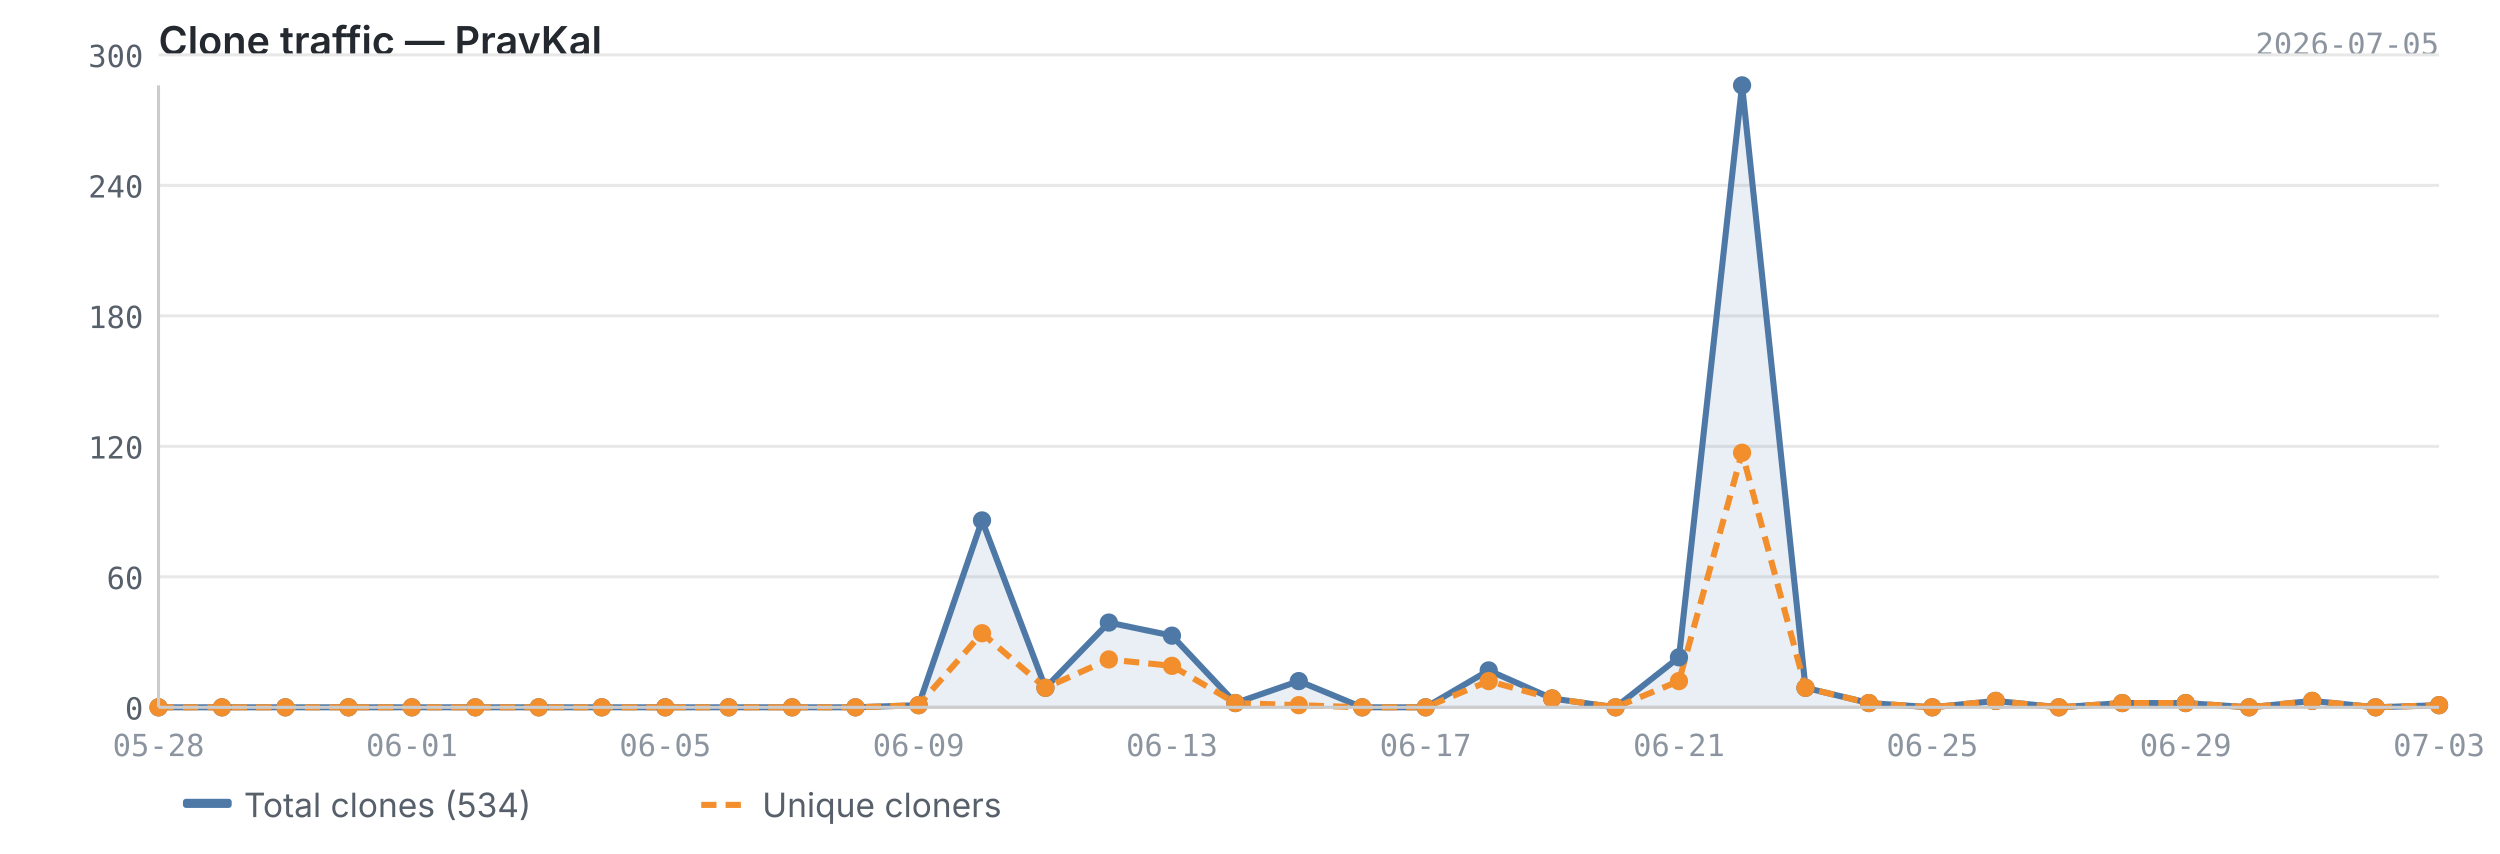
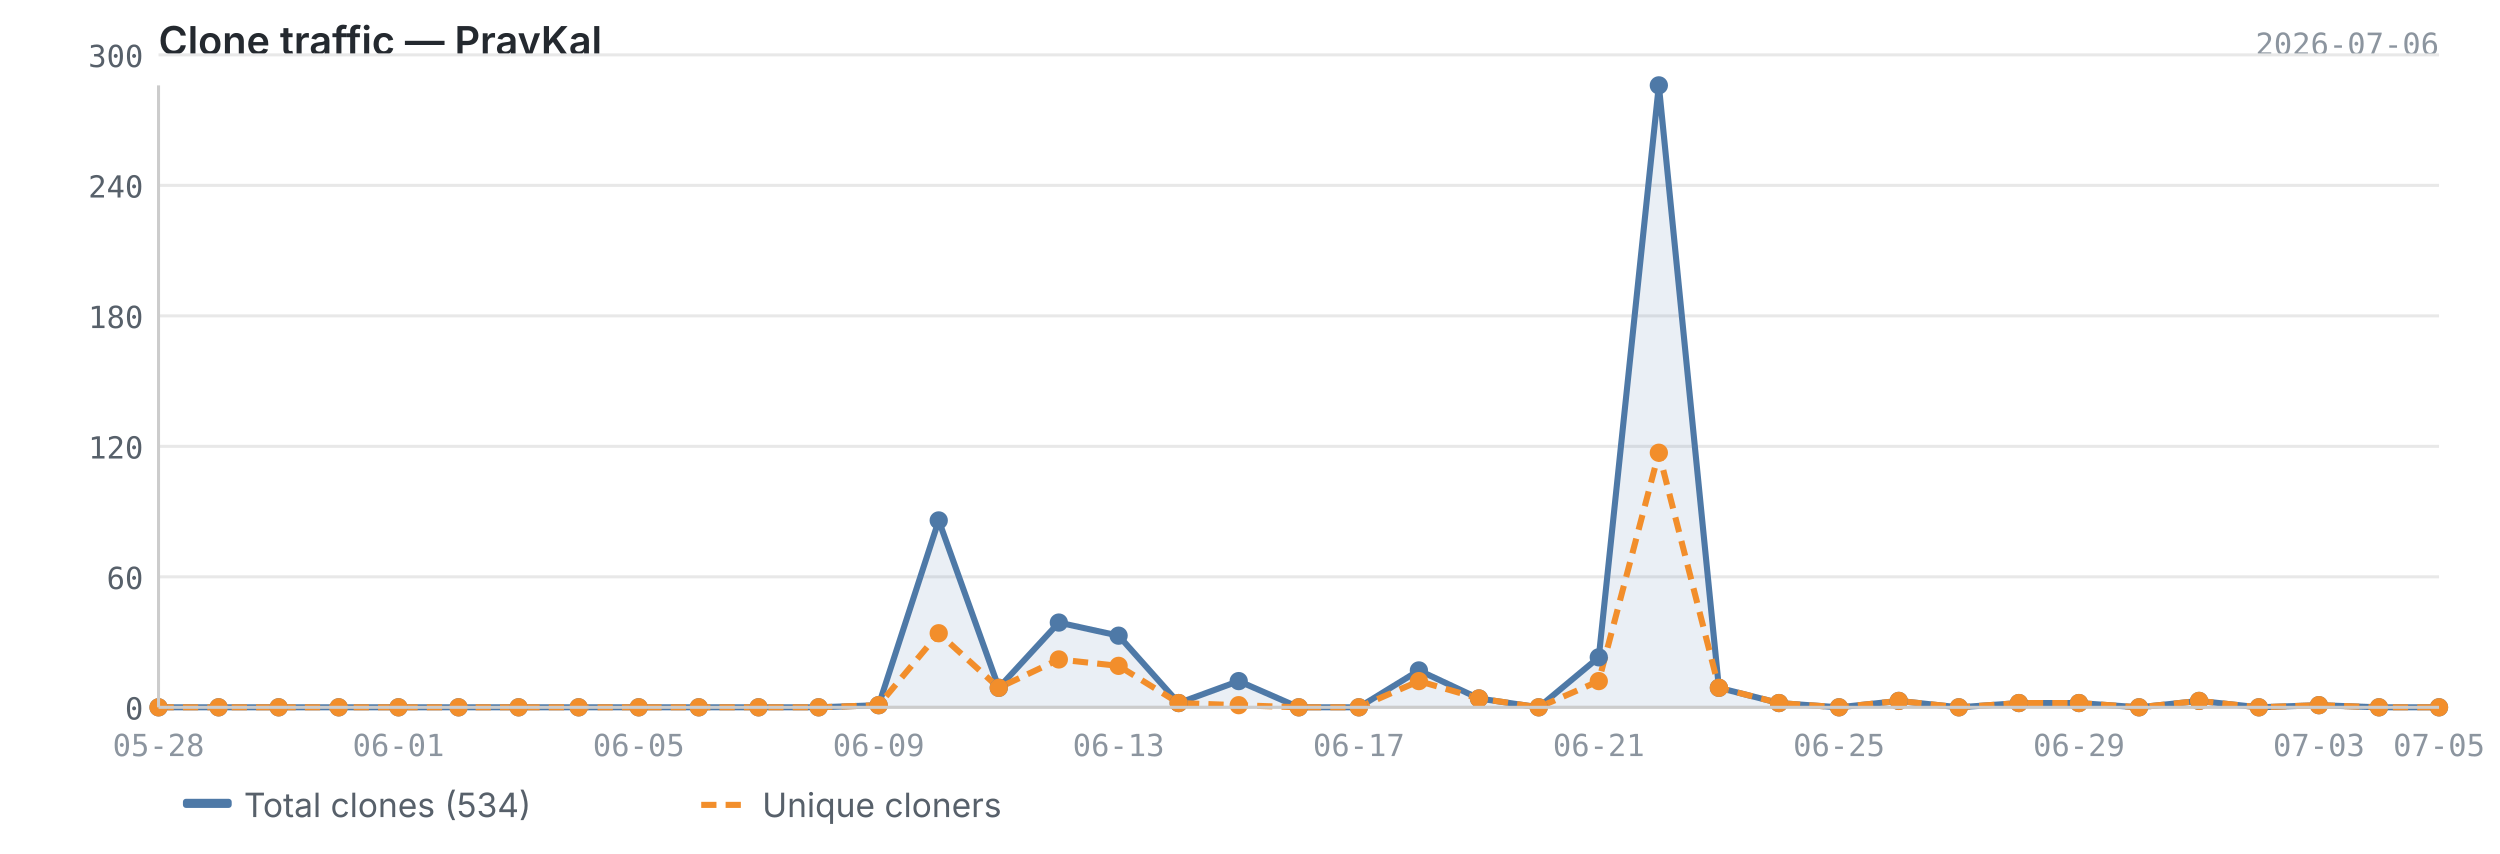
<svg xmlns="http://www.w3.org/2000/svg" viewBox="0 0 820 280" width="820" height="280">
  <text x="52" y="18" font-size="13" font-weight="600" fill="#24292f" font-family="-apple-system, BlinkMacSystemFont, 'Segoe UI', sans-serif">Clone traffic — PravKal</text>
-   <text x="800" y="18" font-size="10" fill="#8c959f" font-family="ui-monospace, SFMono-Regular, 'SF Mono', Menlo, monospace" text-anchor="end">2026-07-05</text>
+   <text x="800" y="18" font-size="10" fill="#8c959f" font-family="ui-monospace, SFMono-Regular, 'SF Mono', Menlo, monospace" text-anchor="end">2026-07-06</text>
  <line x1="52" y1="232.0" x2="800" y2="232.0" stroke="#e8e8e8" stroke-width="1" />
  <line x1="52" y1="189.2" x2="800" y2="189.2" stroke="#e8e8e8" stroke-width="1" />
  <line x1="52" y1="146.4" x2="800" y2="146.4" stroke="#e8e8e8" stroke-width="1" />
  <line x1="52" y1="103.6" x2="800" y2="103.6" stroke="#e8e8e8" stroke-width="1" />
  <line x1="52" y1="60.8" x2="800" y2="60.8" stroke="#e8e8e8" stroke-width="1" />
  <line x1="52" y1="18.0" x2="800" y2="18.0" stroke="#e8e8e8" stroke-width="1" />
-   <path d="M52.0,232.0 L52.0,232.0 L72.8,232.0 L93.6,232.0 L114.3,232.0 L135.1,232.0 L155.9,232.0 L176.7,232.0 L197.4,232.0 L218.2,232.0 L239.0,232.0 L259.8,232.0 L280.6,232.0 L301.3,231.3 L322.1,170.7 L342.9,225.6 L363.7,204.2 L384.4,208.5 L405.2,230.6 L426.0,223.4 L446.8,232.0 L467.6,232.0 L488.3,219.9 L509.1,229.1 L529.9,232.0 L550.7,215.6 L571.4,28.0 L592.2,225.6 L613.0,230.6 L633.8,232.0 L654.6,229.9 L675.3,232.0 L696.1,230.6 L716.9,230.6 L737.7,232.0 L758.4,229.9 L779.2,232.0 L800.0,231.3 L800.0,232.0 L52.0,232.0Z" fill="#4e79a7" opacity="0.12" />
-   <polyline points="52.0,232.0 72.8,232.0 93.6,232.0 114.3,232.0 135.1,232.0 155.9,232.0 176.7,232.0 197.4,232.0 218.2,232.0 239.0,232.0 259.8,232.0 280.6,232.0 301.3,231.3 322.1,170.7 342.9,225.6 363.7,204.2 384.4,208.5 405.2,230.6 426.0,223.4 446.8,232.0 467.6,232.0 488.3,219.9 509.1,229.1 529.9,232.0 550.7,215.6 571.4,28.0 592.2,225.6 613.0,230.6 633.8,232.0 654.6,229.9 675.3,232.0 696.1,230.6 716.9,230.6 737.7,232.0 758.4,229.9 779.2,232.0 800.0,231.3" fill="none" stroke="#4e79a7" stroke-width="2" stroke-linejoin="round" />
-   <polyline points="52.0,232.0 72.8,232.0 93.6,232.0 114.3,232.0 135.1,232.0 155.9,232.0 176.7,232.0 197.4,232.0 218.2,232.0 239.0,232.0 259.8,232.0 280.6,232.0 301.3,231.3 322.1,207.7 342.9,225.6 363.7,216.3 384.4,218.4 405.2,230.6 426.0,231.3 446.8,232.0 467.6,232.0 488.3,223.4 509.1,229.1 529.9,232.0 550.7,223.4 571.4,148.5 592.2,225.6 613.0,230.6 633.8,232.0 654.6,229.9 675.3,232.0 696.1,230.6 716.9,230.6 737.7,232.0 758.4,229.9 779.2,232.0 800.0,231.3" fill="none" stroke="#f28e2b" stroke-width="2" stroke-linejoin="round" stroke-dasharray="5,3" />
+   <path d="M52.0,232.0 L52.0,232.0 L71.7,232.0 L91.4,232.0 L111.1,232.0 L130.7,232.0 L150.4,232.0 L170.1,232.0 L189.8,232.0 L209.5,232.0 L229.2,232.0 L248.8,232.0 L268.5,232.0 L288.2,231.3 L307.9,170.7 L327.6,225.6 L347.3,204.2 L366.9,208.5 L386.6,230.6 L406.3,223.4 L426.0,232.0 L445.7,232.0 L465.4,219.9 L485.1,229.1 L504.7,232.0 L524.4,215.6 L544.1,28.0 L563.8,225.6 L583.5,230.6 L603.2,232.0 L622.8,229.9 L642.5,232.0 L662.2,230.6 L681.9,230.6 L701.6,232.0 L721.3,229.9 L740.9,232.0 L760.6,231.3 L780.3,232.0 L800.0,232.0 L800.0,232.0 L52.0,232.0Z" fill="#4e79a7" opacity="0.12" />
+   <polyline points="52.0,232.0 71.7,232.0 91.4,232.0 111.1,232.0 130.7,232.0 150.4,232.0 170.1,232.0 189.8,232.0 209.5,232.0 229.2,232.0 248.8,232.0 268.5,232.0 288.2,231.3 307.9,170.7 327.6,225.6 347.3,204.2 366.9,208.5 386.6,230.6 406.3,223.4 426.0,232.0 445.7,232.0 465.4,219.9 485.1,229.1 504.7,232.0 524.4,215.6 544.1,28.0 563.8,225.6 583.5,230.6 603.2,232.0 622.8,229.9 642.5,232.0 662.2,230.6 681.9,230.6 701.6,232.0 721.3,229.9 740.9,232.0 760.6,231.3 780.3,232.0 800.0,232.0" fill="none" stroke="#4e79a7" stroke-width="2" stroke-linejoin="round" />
+   <polyline points="52.0,232.0 71.7,232.0 91.4,232.0 111.1,232.0 130.7,232.0 150.4,232.0 170.1,232.0 189.8,232.0 209.5,232.0 229.2,232.0 248.8,232.0 268.5,232.0 288.2,231.3 307.9,207.7 327.6,225.6 347.3,216.3 366.9,218.4 386.6,230.6 406.3,231.3 426.0,232.0 445.7,232.0 465.4,223.4 485.1,229.1 504.7,232.0 524.4,223.4 544.1,148.5 563.8,225.6 583.5,230.6 603.2,232.0 622.8,229.9 642.5,232.0 662.2,230.6 681.9,230.6 701.6,232.0 721.3,229.9 740.9,232.0 760.6,231.3 780.3,232.0 800.0,232.0" fill="none" stroke="#f28e2b" stroke-width="2" stroke-linejoin="round" stroke-dasharray="5,3" />
  <circle cx="52.0" cy="232.0" r="3" fill="#4e79a7" />
-   <circle cx="72.8" cy="232.0" r="3" fill="#4e79a7" />
-   <circle cx="93.6" cy="232.0" r="3" fill="#4e79a7" />
-   <circle cx="114.3" cy="232.0" r="3" fill="#4e79a7" />
-   <circle cx="135.1" cy="232.0" r="3" fill="#4e79a7" />
-   <circle cx="155.9" cy="232.0" r="3" fill="#4e79a7" />
-   <circle cx="176.7" cy="232.0" r="3" fill="#4e79a7" />
-   <circle cx="197.4" cy="232.0" r="3" fill="#4e79a7" />
-   <circle cx="218.2" cy="232.0" r="3" fill="#4e79a7" />
-   <circle cx="239.0" cy="232.0" r="3" fill="#4e79a7" />
-   <circle cx="259.8" cy="232.0" r="3" fill="#4e79a7" />
-   <circle cx="280.6" cy="232.0" r="3" fill="#4e79a7" />
-   <circle cx="301.3" cy="231.3" r="3" fill="#4e79a7" />
-   <circle cx="322.1" cy="170.7" r="3" fill="#4e79a7" />
-   <circle cx="342.9" cy="225.6" r="3" fill="#4e79a7" />
-   <circle cx="363.7" cy="204.2" r="3" fill="#4e79a7" />
-   <circle cx="384.4" cy="208.5" r="3" fill="#4e79a7" />
-   <circle cx="405.2" cy="230.6" r="3" fill="#4e79a7" />
-   <circle cx="426.0" cy="223.4" r="3" fill="#4e79a7" />
-   <circle cx="446.8" cy="232.0" r="3" fill="#4e79a7" />
-   <circle cx="467.6" cy="232.0" r="3" fill="#4e79a7" />
-   <circle cx="488.3" cy="219.9" r="3" fill="#4e79a7" />
-   <circle cx="509.1" cy="229.1" r="3" fill="#4e79a7" />
-   <circle cx="529.9" cy="232.0" r="3" fill="#4e79a7" />
-   <circle cx="550.7" cy="215.6" r="3" fill="#4e79a7" />
-   <circle cx="571.4" cy="28.0" r="3" fill="#4e79a7" />
-   <circle cx="592.2" cy="225.6" r="3" fill="#4e79a7" />
-   <circle cx="613.0" cy="230.6" r="3" fill="#4e79a7" />
-   <circle cx="633.8" cy="232.0" r="3" fill="#4e79a7" />
-   <circle cx="654.6" cy="229.9" r="3" fill="#4e79a7" />
-   <circle cx="675.3" cy="232.0" r="3" fill="#4e79a7" />
-   <circle cx="696.1" cy="230.6" r="3" fill="#4e79a7" />
-   <circle cx="716.9" cy="230.6" r="3" fill="#4e79a7" />
-   <circle cx="737.7" cy="232.0" r="3" fill="#4e79a7" />
-   <circle cx="758.4" cy="229.9" r="3" fill="#4e79a7" />
-   <circle cx="779.2" cy="232.0" r="3" fill="#4e79a7" />
-   <circle cx="800.0" cy="231.3" r="3" fill="#4e79a7" />
+   <circle cx="71.7" cy="232.0" r="3" fill="#4e79a7" />
+   <circle cx="91.4" cy="232.0" r="3" fill="#4e79a7" />
+   <circle cx="111.1" cy="232.0" r="3" fill="#4e79a7" />
+   <circle cx="130.7" cy="232.0" r="3" fill="#4e79a7" />
+   <circle cx="150.4" cy="232.0" r="3" fill="#4e79a7" />
+   <circle cx="170.1" cy="232.0" r="3" fill="#4e79a7" />
+   <circle cx="189.8" cy="232.0" r="3" fill="#4e79a7" />
+   <circle cx="209.5" cy="232.0" r="3" fill="#4e79a7" />
+   <circle cx="229.2" cy="232.0" r="3" fill="#4e79a7" />
+   <circle cx="248.8" cy="232.0" r="3" fill="#4e79a7" />
+   <circle cx="268.5" cy="232.0" r="3" fill="#4e79a7" />
+   <circle cx="288.2" cy="231.3" r="3" fill="#4e79a7" />
+   <circle cx="307.9" cy="170.7" r="3" fill="#4e79a7" />
+   <circle cx="327.6" cy="225.6" r="3" fill="#4e79a7" />
+   <circle cx="347.3" cy="204.2" r="3" fill="#4e79a7" />
+   <circle cx="366.9" cy="208.5" r="3" fill="#4e79a7" />
+   <circle cx="386.6" cy="230.6" r="3" fill="#4e79a7" />
+   <circle cx="406.3" cy="223.4" r="3" fill="#4e79a7" />
+   <circle cx="426.0" cy="232.0" r="3" fill="#4e79a7" />
+   <circle cx="445.7" cy="232.0" r="3" fill="#4e79a7" />
+   <circle cx="465.4" cy="219.9" r="3" fill="#4e79a7" />
+   <circle cx="485.1" cy="229.1" r="3" fill="#4e79a7" />
+   <circle cx="504.7" cy="232.0" r="3" fill="#4e79a7" />
+   <circle cx="524.4" cy="215.6" r="3" fill="#4e79a7" />
+   <circle cx="544.1" cy="28.0" r="3" fill="#4e79a7" />
+   <circle cx="563.8" cy="225.6" r="3" fill="#4e79a7" />
+   <circle cx="583.5" cy="230.6" r="3" fill="#4e79a7" />
+   <circle cx="603.2" cy="232.0" r="3" fill="#4e79a7" />
+   <circle cx="622.8" cy="229.9" r="3" fill="#4e79a7" />
+   <circle cx="642.5" cy="232.0" r="3" fill="#4e79a7" />
+   <circle cx="662.2" cy="230.6" r="3" fill="#4e79a7" />
+   <circle cx="681.9" cy="230.6" r="3" fill="#4e79a7" />
+   <circle cx="701.6" cy="232.0" r="3" fill="#4e79a7" />
+   <circle cx="721.3" cy="229.9" r="3" fill="#4e79a7" />
+   <circle cx="740.9" cy="232.0" r="3" fill="#4e79a7" />
+   <circle cx="760.6" cy="231.3" r="3" fill="#4e79a7" />
+   <circle cx="780.3" cy="232.0" r="3" fill="#4e79a7" />
+   <circle cx="800.0" cy="232.0" r="3" fill="#4e79a7" />
  <circle cx="52.0" cy="232.0" r="3" fill="#f28e2b" />
-   <circle cx="72.8" cy="232.0" r="3" fill="#f28e2b" />
-   <circle cx="93.6" cy="232.0" r="3" fill="#f28e2b" />
-   <circle cx="114.3" cy="232.0" r="3" fill="#f28e2b" />
-   <circle cx="135.1" cy="232.0" r="3" fill="#f28e2b" />
-   <circle cx="155.9" cy="232.0" r="3" fill="#f28e2b" />
-   <circle cx="176.7" cy="232.0" r="3" fill="#f28e2b" />
-   <circle cx="197.4" cy="232.0" r="3" fill="#f28e2b" />
-   <circle cx="218.2" cy="232.0" r="3" fill="#f28e2b" />
-   <circle cx="239.0" cy="232.0" r="3" fill="#f28e2b" />
-   <circle cx="259.8" cy="232.0" r="3" fill="#f28e2b" />
-   <circle cx="280.6" cy="232.0" r="3" fill="#f28e2b" />
-   <circle cx="301.3" cy="231.3" r="3" fill="#f28e2b" />
-   <circle cx="322.1" cy="207.7" r="3" fill="#f28e2b" />
-   <circle cx="342.9" cy="225.6" r="3" fill="#f28e2b" />
-   <circle cx="363.7" cy="216.3" r="3" fill="#f28e2b" />
-   <circle cx="384.4" cy="218.4" r="3" fill="#f28e2b" />
-   <circle cx="405.2" cy="230.6" r="3" fill="#f28e2b" />
-   <circle cx="426.0" cy="231.3" r="3" fill="#f28e2b" />
-   <circle cx="446.8" cy="232.0" r="3" fill="#f28e2b" />
-   <circle cx="467.6" cy="232.0" r="3" fill="#f28e2b" />
-   <circle cx="488.3" cy="223.4" r="3" fill="#f28e2b" />
-   <circle cx="509.1" cy="229.1" r="3" fill="#f28e2b" />
-   <circle cx="529.9" cy="232.0" r="3" fill="#f28e2b" />
-   <circle cx="550.7" cy="223.4" r="3" fill="#f28e2b" />
-   <circle cx="571.4" cy="148.5" r="3" fill="#f28e2b" />
-   <circle cx="592.2" cy="225.6" r="3" fill="#f28e2b" />
-   <circle cx="613.0" cy="230.6" r="3" fill="#f28e2b" />
-   <circle cx="633.8" cy="232.0" r="3" fill="#f28e2b" />
-   <circle cx="654.6" cy="229.9" r="3" fill="#f28e2b" />
-   <circle cx="675.3" cy="232.0" r="3" fill="#f28e2b" />
-   <circle cx="696.1" cy="230.6" r="3" fill="#f28e2b" />
-   <circle cx="716.9" cy="230.6" r="3" fill="#f28e2b" />
-   <circle cx="737.7" cy="232.0" r="3" fill="#f28e2b" />
-   <circle cx="758.4" cy="229.9" r="3" fill="#f28e2b" />
-   <circle cx="779.2" cy="232.0" r="3" fill="#f28e2b" />
-   <circle cx="800.0" cy="231.3" r="3" fill="#f28e2b" />
+   <circle cx="71.7" cy="232.0" r="3" fill="#f28e2b" />
+   <circle cx="91.4" cy="232.0" r="3" fill="#f28e2b" />
+   <circle cx="111.1" cy="232.0" r="3" fill="#f28e2b" />
+   <circle cx="130.7" cy="232.0" r="3" fill="#f28e2b" />
+   <circle cx="150.4" cy="232.0" r="3" fill="#f28e2b" />
+   <circle cx="170.1" cy="232.0" r="3" fill="#f28e2b" />
+   <circle cx="189.8" cy="232.0" r="3" fill="#f28e2b" />
+   <circle cx="209.5" cy="232.0" r="3" fill="#f28e2b" />
+   <circle cx="229.2" cy="232.0" r="3" fill="#f28e2b" />
+   <circle cx="248.8" cy="232.0" r="3" fill="#f28e2b" />
+   <circle cx="268.5" cy="232.0" r="3" fill="#f28e2b" />
+   <circle cx="288.2" cy="231.3" r="3" fill="#f28e2b" />
+   <circle cx="307.9" cy="207.7" r="3" fill="#f28e2b" />
+   <circle cx="327.6" cy="225.6" r="3" fill="#f28e2b" />
+   <circle cx="347.3" cy="216.3" r="3" fill="#f28e2b" />
+   <circle cx="366.9" cy="218.4" r="3" fill="#f28e2b" />
+   <circle cx="386.6" cy="230.6" r="3" fill="#f28e2b" />
+   <circle cx="406.3" cy="231.3" r="3" fill="#f28e2b" />
+   <circle cx="426.0" cy="232.0" r="3" fill="#f28e2b" />
+   <circle cx="445.7" cy="232.0" r="3" fill="#f28e2b" />
+   <circle cx="465.4" cy="223.4" r="3" fill="#f28e2b" />
+   <circle cx="485.1" cy="229.1" r="3" fill="#f28e2b" />
+   <circle cx="504.7" cy="232.0" r="3" fill="#f28e2b" />
+   <circle cx="524.4" cy="223.4" r="3" fill="#f28e2b" />
+   <circle cx="544.1" cy="148.5" r="3" fill="#f28e2b" />
+   <circle cx="563.8" cy="225.6" r="3" fill="#f28e2b" />
+   <circle cx="583.5" cy="230.6" r="3" fill="#f28e2b" />
+   <circle cx="603.2" cy="232.0" r="3" fill="#f28e2b" />
+   <circle cx="622.8" cy="229.9" r="3" fill="#f28e2b" />
+   <circle cx="642.5" cy="232.0" r="3" fill="#f28e2b" />
+   <circle cx="662.2" cy="230.6" r="3" fill="#f28e2b" />
+   <circle cx="681.9" cy="230.6" r="3" fill="#f28e2b" />
+   <circle cx="701.6" cy="232.0" r="3" fill="#f28e2b" />
+   <circle cx="721.3" cy="229.9" r="3" fill="#f28e2b" />
+   <circle cx="740.9" cy="232.0" r="3" fill="#f28e2b" />
+   <circle cx="760.6" cy="231.3" r="3" fill="#f28e2b" />
+   <circle cx="780.3" cy="232.0" r="3" fill="#f28e2b" />
+   <circle cx="800.0" cy="232.0" r="3" fill="#f28e2b" />
  <line x1="52" y1="28" x2="52" y2="232" stroke="#cccccc" stroke-width="1" />
  <line x1="52" y1="232" x2="800" y2="232" stroke="#cccccc" stroke-width="1" />
  <text x="47" y="236.0" text-anchor="end" font-size="10" fill="#57606a" font-family="ui-monospace, SFMono-Regular, 'SF Mono', Menlo, monospace">0</text>
  <text x="47" y="193.2" text-anchor="end" font-size="10" fill="#57606a" font-family="ui-monospace, SFMono-Regular, 'SF Mono', Menlo, monospace">60</text>
  <text x="47" y="150.4" text-anchor="end" font-size="10" fill="#57606a" font-family="ui-monospace, SFMono-Regular, 'SF Mono', Menlo, monospace">120</text>
  <text x="47" y="107.6" text-anchor="end" font-size="10" fill="#57606a" font-family="ui-monospace, SFMono-Regular, 'SF Mono', Menlo, monospace">180</text>
  <text x="47" y="64.8" text-anchor="end" font-size="10" fill="#57606a" font-family="ui-monospace, SFMono-Regular, 'SF Mono', Menlo, monospace">240</text>
  <text x="47" y="22.0" text-anchor="end" font-size="10" fill="#57606a" font-family="ui-monospace, SFMono-Regular, 'SF Mono', Menlo, monospace">300</text>
  <text x="52.0" y="248" text-anchor="middle" font-size="10" fill="#8c959f" font-family="ui-monospace, SFMono-Regular, 'SF Mono', Menlo, monospace">05-28</text>
-   <text x="716.9" y="248" text-anchor="middle" font-size="10" fill="#8c959f" font-family="ui-monospace, SFMono-Regular, 'SF Mono', Menlo, monospace">06-29</text>
-   <text x="135.1" y="248" text-anchor="middle" font-size="10" fill="#8c959f" font-family="ui-monospace, SFMono-Regular, 'SF Mono', Menlo, monospace">06-01</text>
-   <text x="800.0" y="248" text-anchor="middle" font-size="10" fill="#8c959f" font-family="ui-monospace, SFMono-Regular, 'SF Mono', Menlo, monospace">07-03</text>
-   <text x="218.2" y="248" text-anchor="middle" font-size="10" fill="#8c959f" font-family="ui-monospace, SFMono-Regular, 'SF Mono', Menlo, monospace">06-05</text>
-   <text x="301.3" y="248" text-anchor="middle" font-size="10" fill="#8c959f" font-family="ui-monospace, SFMono-Regular, 'SF Mono', Menlo, monospace">06-09</text>
-   <text x="384.4" y="248" text-anchor="middle" font-size="10" fill="#8c959f" font-family="ui-monospace, SFMono-Regular, 'SF Mono', Menlo, monospace">06-13</text>
-   <text x="467.6" y="248" text-anchor="middle" font-size="10" fill="#8c959f" font-family="ui-monospace, SFMono-Regular, 'SF Mono', Menlo, monospace">06-17</text>
-   <text x="550.7" y="248" text-anchor="middle" font-size="10" fill="#8c959f" font-family="ui-monospace, SFMono-Regular, 'SF Mono', Menlo, monospace">06-21</text>
-   <text x="633.8" y="248" text-anchor="middle" font-size="10" fill="#8c959f" font-family="ui-monospace, SFMono-Regular, 'SF Mono', Menlo, monospace">06-25</text>
+   <text x="681.9" y="248" text-anchor="middle" font-size="10" fill="#8c959f" font-family="ui-monospace, SFMono-Regular, 'SF Mono', Menlo, monospace">06-29</text>
+   <text x="130.7" y="248" text-anchor="middle" font-size="10" fill="#8c959f" font-family="ui-monospace, SFMono-Regular, 'SF Mono', Menlo, monospace">06-01</text>
+   <text x="760.6" y="248" text-anchor="middle" font-size="10" fill="#8c959f" font-family="ui-monospace, SFMono-Regular, 'SF Mono', Menlo, monospace">07-03</text>
+   <text x="800.0" y="248" text-anchor="middle" font-size="10" fill="#8c959f" font-family="ui-monospace, SFMono-Regular, 'SF Mono', Menlo, monospace">07-05</text>
+   <text x="209.5" y="248" text-anchor="middle" font-size="10" fill="#8c959f" font-family="ui-monospace, SFMono-Regular, 'SF Mono', Menlo, monospace">06-05</text>
+   <text x="288.2" y="248" text-anchor="middle" font-size="10" fill="#8c959f" font-family="ui-monospace, SFMono-Regular, 'SF Mono', Menlo, monospace">06-09</text>
+   <text x="366.9" y="248" text-anchor="middle" font-size="10" fill="#8c959f" font-family="ui-monospace, SFMono-Regular, 'SF Mono', Menlo, monospace">06-13</text>
+   <text x="445.7" y="248" text-anchor="middle" font-size="10" fill="#8c959f" font-family="ui-monospace, SFMono-Regular, 'SF Mono', Menlo, monospace">06-17</text>
+   <text x="524.4" y="248" text-anchor="middle" font-size="10" fill="#8c959f" font-family="ui-monospace, SFMono-Regular, 'SF Mono', Menlo, monospace">06-21</text>
+   <text x="603.2" y="248" text-anchor="middle" font-size="10" fill="#8c959f" font-family="ui-monospace, SFMono-Regular, 'SF Mono', Menlo, monospace">06-25</text>
  <rect x="60" y="262" width="16" height="3" fill="#4e79a7" rx="1" />
  <text x="80" y="268" font-size="11" fill="#57606a" font-family="-apple-system, BlinkMacSystemFont, 'Segoe UI', sans-serif">Total clones (534)</text>
  <line x1="230" y1="264" x2="246" y2="264" stroke="#f28e2b" stroke-width="2" stroke-dasharray="5,3" />
  <text x="250" y="268" font-size="11" fill="#57606a" font-family="-apple-system, BlinkMacSystemFont, 'Segoe UI', sans-serif">Unique cloners</text>
</svg>
